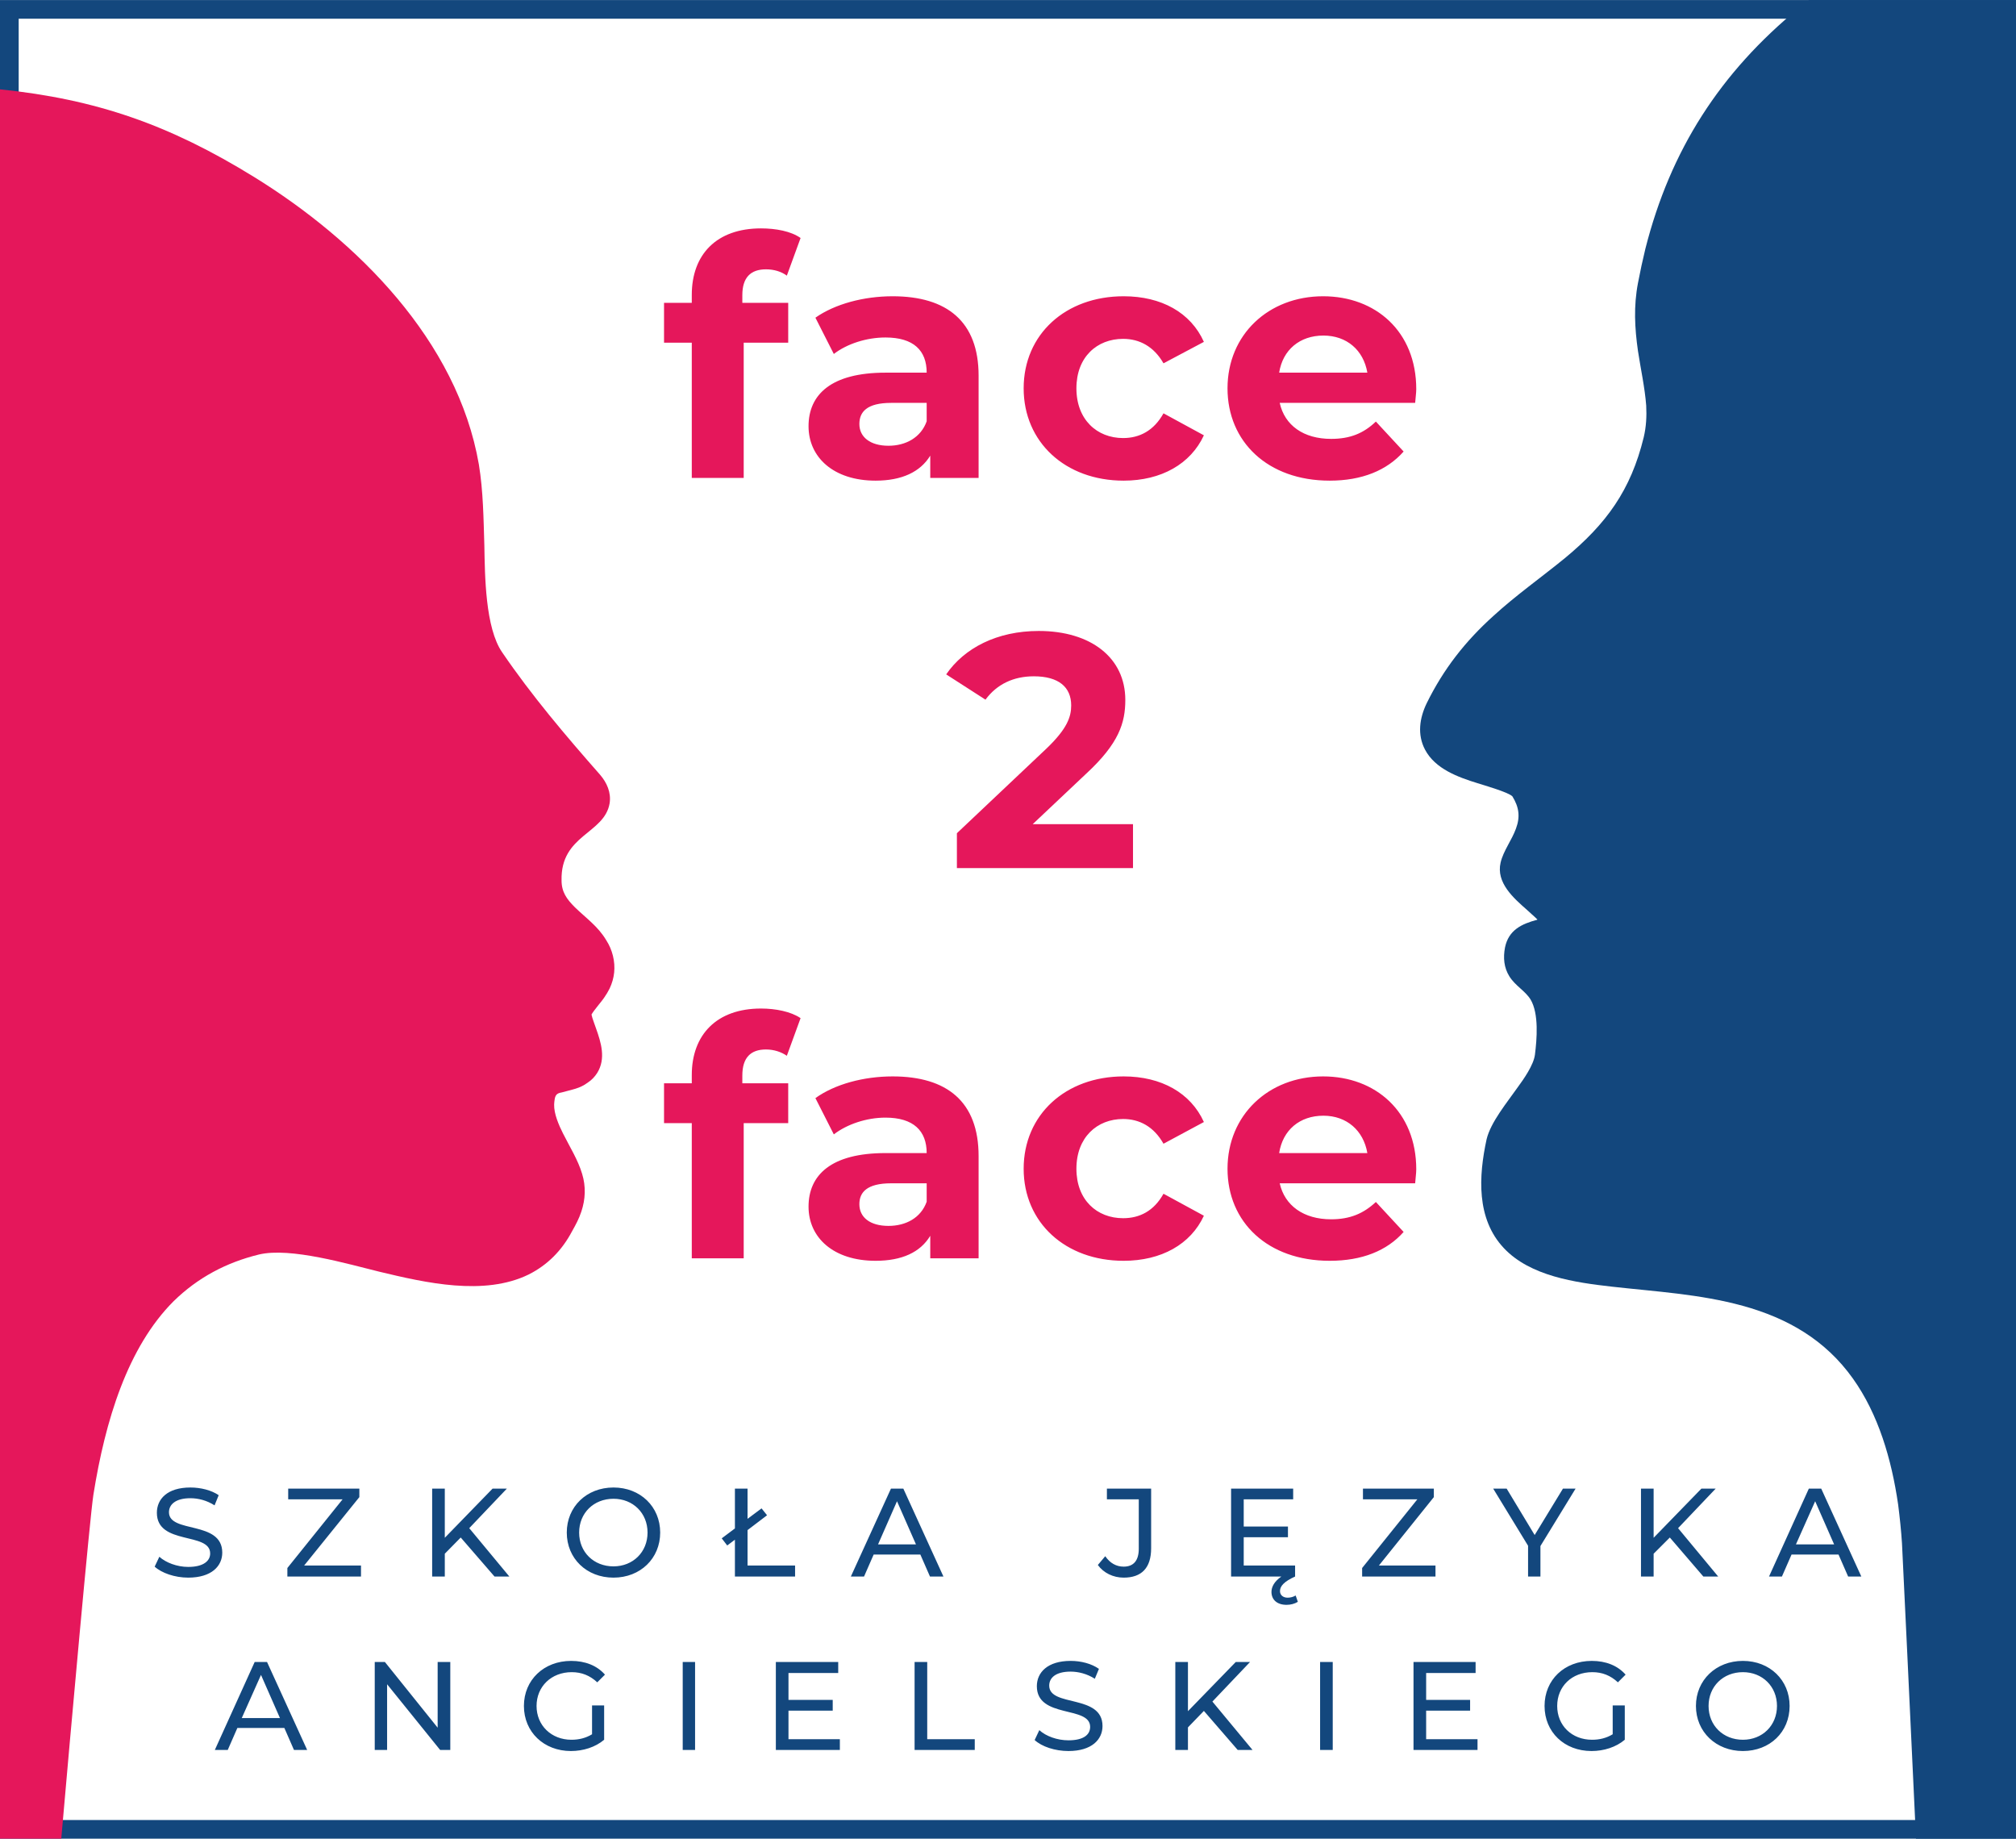
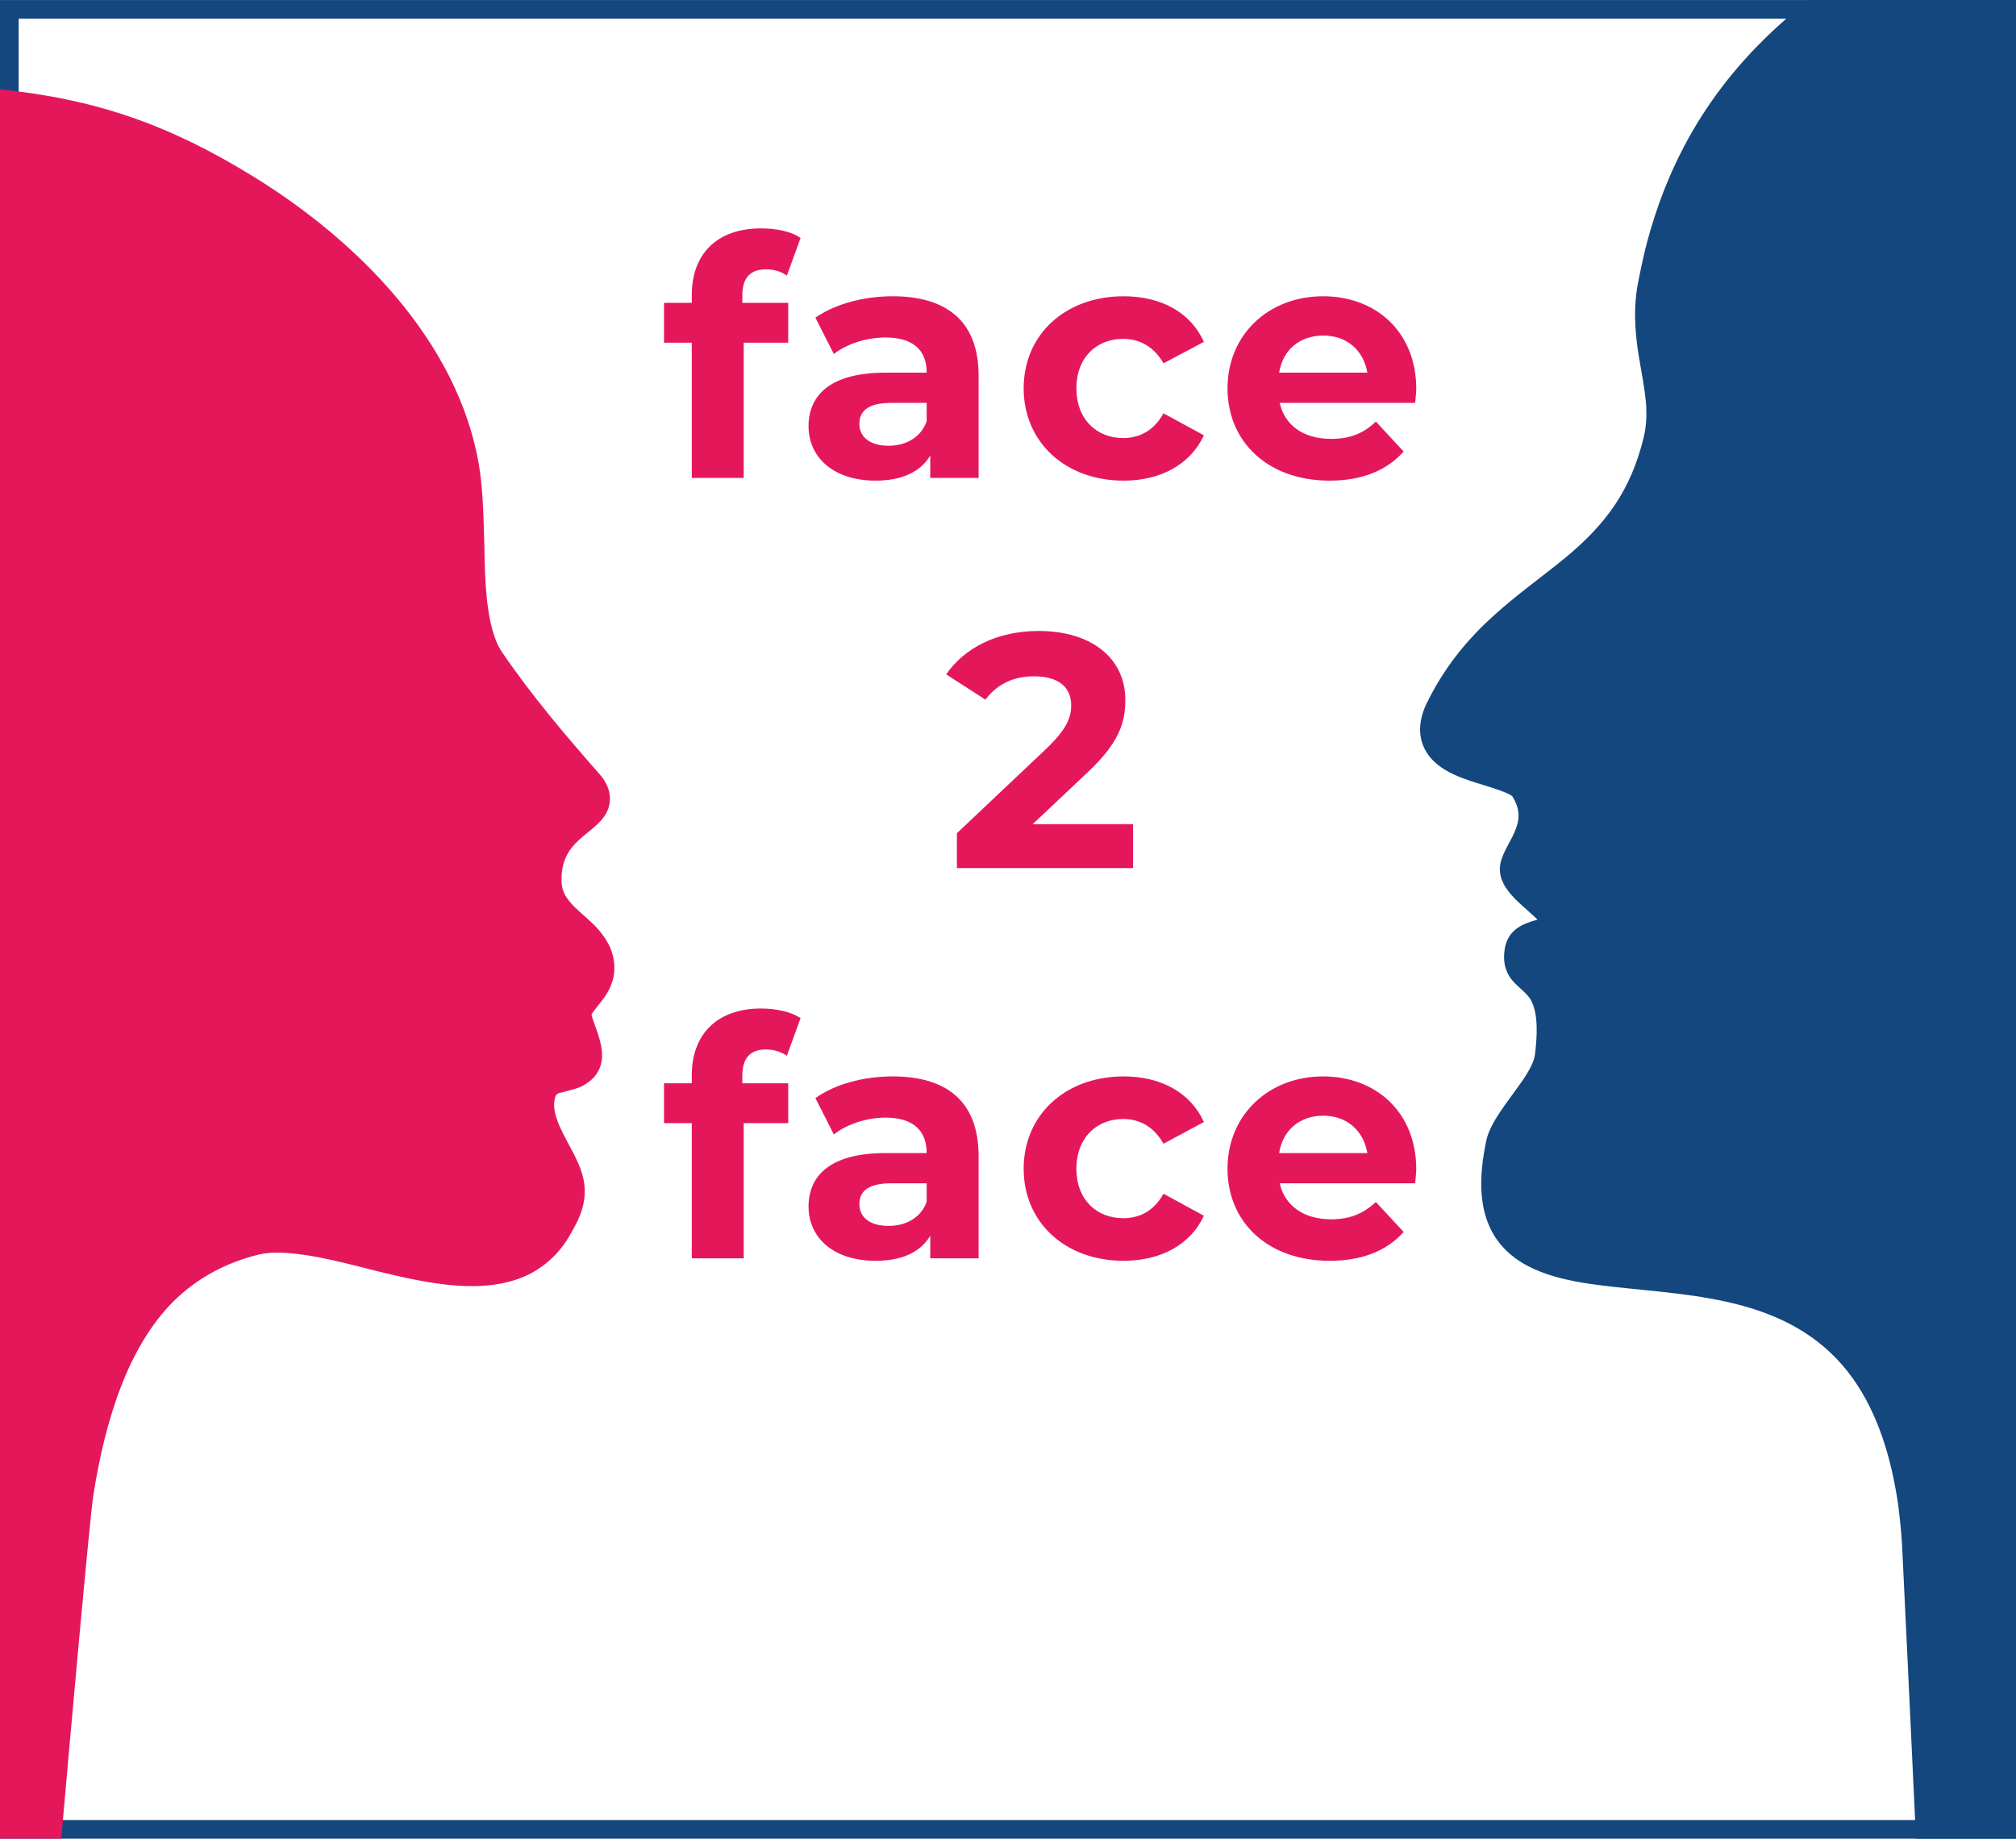
- <svg xmlns="http://www.w3.org/2000/svg" xml:space="preserve" width="75.326mm" height="68.687mm" version="1.1" style="shape-rendering:geometricPrecision; text-rendering:geometricPrecision; image-rendering:optimizeQuality; fill-rule:evenodd; clip-rule:evenodd" viewBox="0 0 7338 6691">
-   <defs>
-     <style type="text/css">
+ <svg xmlns="http://www.w3.org/2000/svg" xml:space="preserve" width="75.326mm" height="68.687mm" version="1.1" style="shape-rendering:geometricPrecision; text-rendering:geometricPrecision; image-rendering:optimizeQuality; fill-rule:evenodd; clip-rule:evenodd" viewBox="0 0 7338 6691" id="svg21">
+   <defs id="defs4">
+     <style type="text/css" id="style2">
   
    .fil1 {fill:#E5175B}
    .fil2 {fill:#13477D}
    .fil0 {fill:#13477D}
   
  </style>
  </defs>
  <g id="Warstwa_x0020_1">
-     <g id="_873006768">
-       <path class="fil0" d="M685 5741c85,0 124,-42 124,-91 0,-118 -194,-69 -194,-147 0,-28 24,-51 78,-51 29,0 60,8 88,26l15 -37c-26,-18 -65,-28 -103,-28 -84,0 -122,42 -122,92 0,119 194,69 194,148 0,27 -24,49 -80,49 -41,0 -82,-16 -105,-37l-17 36c25,23 73,40 122,40zm422 -44l201 -249 0 -31 -259 0 0 39 198 0 -201 250 0 31 268 0 0 -40 -207 0zm693 40l54 0 -146 -176 137 -144 -52 0 -174 179 0 -179 -46 0 0 320 46 0 0 -83 58 -59 123 142zm433 4c98,0 170,-70 170,-164 0,-94 -72,-164 -170,-164 -98,0 -170,70 -170,164 0,94 72,164 170,164zm0 -41c-72,0 -125,-52 -125,-123 0,-71 53,-123 125,-123 71,0 124,52 124,123 0,71 -53,123 -124,123zm488 -3l0 -129 71 -54 -20 -25 -51 38 0 -110 -46 0 0 145 -48 36 20 26 28 -21 0 134 219 0 0 -40 -173 0zm664 40l49 0 -146 -320 -45 0 -146 320 48 0 35 -80 170 0 35 80zm-189 -117l69 -157 69 157 -138 0zm894 121c65,0 100,-35 100,-107l0 -217 -161 0 0 39 116 0 0 180c0,43 -19,65 -55,65 -27,0 -50,-13 -67,-38l-27 32c21,29 56,46 94,46zm626 65c-8,5 -19,8 -29,8 -16,0 -28,-9 -28,-24 0,-18 15,-35 55,-53l0 -40 -187 0 0 -103 161 0 0 -39 -161 0 0 -99 180 0 0 -39 -226 0 0 320 183 0c-26,18 -36,38 -36,56 0,28 20,47 55,47 15,0 30,-4 41,-11l-8 -23zm303 -109l200 -249 0 -31 -258 0 0 39 198 0 -201 250 0 31 267 0 0 -40 -206 0zm716 -280l-46 0 -103 169 -102 -169 -49 0 127 208 0 112 45 0 0 -111 128 -209zm465 320l54 0 -146 -176 137 -144 -52 0 -174 179 0 -179 -46 0 0 320 46 0 0 -83 59 -59 122 142zm527 0l48 0 -146 -320 -45 0 -145 320 47 0 35 -80 171 0 35 80zm-190 -117l70 -157 69 157 -139 0zm-5467 748l48 0 -146 -320 -45 0 -145 320 47 0 35 -80 171 0 35 80zm-190 -116l70 -157 69 157 -139 0zm713 -204l0 239 -192 -239 -37 0 0 320 45 0 0 -239 193 239 37 0 0 -320 -46 0zm562 263c-23,14 -48,20 -75,20 -73,0 -127,-52 -127,-123 0,-71 54,-123 128,-123 36,0 66,12 93,37l28 -28c-29,-33 -72,-50 -123,-50 -99,0 -172,69 -172,164 0,95 73,164 171,164 45,0 89,-14 121,-41l0 -125 -44 0 0 105zm330 57l45 0 0 -320 -45 0 0 320zm385 -39l0 -104 161 0 0 -39 -161 0 0 -98 181 0 0 -40 -227 0 0 320 233 0 0 -39 -187 0zm459 39l219 0 0 -39 -173 0 0 -281 -46 0 0 320zm560 4c85,0 124,-42 124,-91 0,-117 -194,-68 -194,-147 0,-28 23,-51 78,-51 28,0 60,8 88,26l15 -36c-27,-19 -65,-29 -103,-29 -84,0 -123,42 -123,92 0,119 194,70 194,148 0,28 -23,49 -79,49 -41,0 -82,-15 -106,-37l-17 36c26,24 74,40 123,40zm616 -4l54 0 -146 -176 137 -144 -52 0 -174 179 0 -179 -46 0 0 320 46 0 0 -82 58 -60 123 142zm300 0l46 0 0 -320 -46 0 0 320zm386 -39l0 -104 160 0 0 -39 -160 0 0 -98 180 0 0 -40 -226 0 0 320 233 0 0 -39 -187 0zm679 -18c-23,14 -48,20 -75,20 -74,0 -127,-52 -127,-123 0,-71 53,-123 128,-123 36,0 66,12 93,37l28 -28c-29,-33 -72,-50 -123,-50 -100,0 -172,69 -172,164 0,95 72,164 171,164 45,0 89,-14 121,-41l0 -125 -44 0 0 105zm474 61c98,0 170,-69 170,-164 0,-94 -72,-164 -170,-164 -98,0 -171,70 -171,164 0,94 73,164 171,164zm0 -41c-72,0 -125,-52 -125,-123 0,-71 53,-123 125,-123 71,0 124,52 124,123 0,71 -53,123 -124,123z" />
-       <g>
-         <path class="fil0" d="M68 68l7202 0 0 6555 -7202 0 0 -6555zm7202 6555l0 0 68 68 -7338 0 0 -6691 0 0 7338 0 0 6691 0 0 -68 -68z" />
-       </g>
-       <path class="fil1" d="M223 6691c34,-390 104,-1169 117,-1252 43,-269 124,-536 292,-704 88,-86 192,-141 311,-170 115,-27 324,35 439,63 167,40 380,89 542,10 70,-35 122,-89 158,-157 14,-25 25,-45 34,-72 15,-45 17,-91 3,-137 -15,-51 -46,-100 -70,-148 -15,-30 -33,-71 -32,-105 1,-11 1,-33 13,-39 5,-3 11,-4 16,-5 34,-10 64,-13 94,-36 14,-9 25,-21 34,-35 32,-52 14,-110 -5,-163 -4,-13 -13,-34 -16,-49 7,-14 39,-50 47,-63 7,-10 13,-20 19,-32 18,-38 22,-78 12,-119 -5,-20 -13,-39 -24,-56 -30,-51 -74,-81 -115,-121 -29,-29 -48,-55 -48,-97 -4,-167 156,-169 175,-281 6,-39 -10,-75 -35,-104 -125,-142 -249,-288 -356,-445 -62,-89 -63,-281 -65,-388 -3,-97 -4,-199 -20,-296 -78,-451 -444,-815 -818,-1046 -308,-190 -574,-283 -925,-319l0 6366 223 0z" />
-       <path class="fil2" d="M7338 0l-753 0c-13,10 -25,19 -37,29 -287,235 -468,517 -559,876 -10,41 -19,83 -27,125 -16,84 -12,163 0,247 10,66 25,133 30,199 2,39 0,77 -9,115 -47,193 -136,315 -287,440 -87,71 -178,135 -261,211 -102,92 -181,193 -242,317 -26,54 -35,114 -6,169 37,70 120,100 191,122 22,7 113,33 127,48 24,39 29,74 13,117 -15,42 -46,81 -56,124 -17,73 47,129 96,172 7,7 25,22 38,35 0,0 0,0 -1,1 -56,15 -104,37 -117,101 -7,37 -4,73 16,105 22,35 57,52 77,84 31,52 23,145 16,201 -5,38 -41,89 -63,119 -37,53 -98,126 -113,189 -29,134 -38,289 63,396 96,102 260,125 392,140 160,18 322,27 478,70 163,45 300,124 400,264 93,130 141,294 165,459 6,47 11,95 14,141 2,31 32,674 51,1075l364 0 0 -6691z" />
-       <path class="fil1" d="M2702 1074c0,-64 30,-94 86,-94 29,0 56,8 76,23l50 -137c-35,-25 -91,-35 -144,-35 -162,0 -252,95 -252,242l0 29 -101 0 0 145 101 0 0 492 189 0 0 -492 162 0 0 -145 -167 0 0 -28zm547 4c-105,0 -210,28 -281,78l67 132c48,-37 119,-60 188,-60 102,0 150,47 150,128l-150 0c-198,0 -280,80 -280,195 0,113 91,198 244,198 96,0 163,-32 199,-91l0 81 176 0 0 -372c0,-197 -115,-289 -313,-289zm-15 544c-67,0 -106,-32 -106,-79 0,-44 27,-77 116,-77l129 0 0 67c-21,59 -76,89 -139,89zm856 127c137,0 244,-61 292,-165l-147 -80c-35,63 -87,90 -147,90 -95,0 -170,-67 -170,-181 0,-114 75,-180 170,-180 60,0 112,28 147,89l147 -78c-48,-107 -155,-166 -292,-166 -212,0 -364,139 -364,335 0,196 152,336 364,336zm1065 -333c0,-210 -148,-338 -339,-338 -199,0 -348,140 -348,335 0,194 146,336 372,336 117,0 208,-37 269,-106l-101 -109c-45,43 -94,63 -163,63 -100,0 -169,-49 -187,-131l493 0c1,-15 4,-36 4,-50zm-338 -195c85,0 146,53 160,135l-321 0c13,-83 75,-135 161,-135zm-1058 1778l195 -184c119,-110 142,-185 142,-268 0,-154 -126,-251 -315,-251 -152,0 -271,62 -337,158l143 92c42,-57 103,-85 176,-85 90,0 136,39 136,106 0,41 -14,84 -89,156l-327 309 0 127 641 0 0 -160 -365 0zm-1057 915c0,-65 30,-95 86,-95 29,0 56,9 76,23l50 -137c-35,-24 -91,-35 -144,-35 -162,0 -252,96 -252,242l0 30 -101 0 0 145 101 0 0 492 189 0 0 -492 162 0 0 -145 -167 0 0 -28zm547 3c-105,0 -210,28 -281,79l67 132c48,-37 119,-61 188,-61 102,0 150,48 150,129l-150 0c-198,0 -280,80 -280,195 0,113 91,197 244,197 96,0 163,-31 199,-91l0 82 176 0 0 -372c0,-198 -115,-290 -313,-290zm-15 544c-67,0 -106,-31 -106,-79 0,-43 27,-76 116,-76l129 0 0 67c-21,59 -76,88 -139,88zm856 127c137,0 244,-60 292,-164l-147 -80c-35,63 -87,89 -147,89 -95,0 -170,-66 -170,-180 0,-114 75,-181 170,-181 60,0 112,28 147,90l147 -79c-48,-106 -155,-166 -292,-166 -212,0 -364,140 -364,336 0,196 152,335 364,335zm1065 -333c0,-209 -148,-338 -339,-338 -199,0 -348,141 -348,336 0,194 146,335 372,335 117,0 208,-36 269,-105l-101 -109c-45,42 -94,63 -163,63 -100,0 -169,-50 -187,-131l493 0c1,-16 4,-36 4,-51zm-338 -195c85,0 146,54 160,136l-321 0c13,-84 75,-136 161,-136z" />
+     <g id="g11">
+       <path class="fil0" d="M 68,68 H 7270 V 6623 H 68 Z m 7202,6555 v 0 l 68,68 H 0 V 0 0 h 7338 v 6691 0 z" id="path9" />
    </g>
+     <path class="fil1" d="m 223,6691 c 34,-390 104,-1169 117,-1252 43,-269 124,-536 292,-704 88,-86 192,-141 311,-170 115,-27 324,35 439,63 167,40 380,89 542,10 70,-35 122,-89 158,-157 14,-25 25,-45 34,-72 15,-45 17,-91 3,-137 -15,-51 -46,-100 -70,-148 -15,-30 -33,-71 -32,-105 1,-11 1,-33 13,-39 5,-3 11,-4 16,-5 34,-10 64,-13 94,-36 14,-9 25,-21 34,-35 32,-52 14,-110 -5,-163 -4,-13 -13,-34 -16,-49 7,-14 39,-50 47,-63 7,-10 13,-20 19,-32 18,-38 22,-78 12,-119 -5,-20 -13,-39 -24,-56 -30,-51 -74,-81 -115,-121 -29,-29 -48,-55 -48,-97 -4,-167 156,-169 175,-281 6,-39 -10,-75 -35,-104 -125,-142 -249,-288 -356,-445 -62,-89 -63,-281 -65,-388 -3,-97 -4,-199 -20,-296 C 1665,1239 1299,875 925,644 617,454 351,361 0,325 v 6366 z" id="path13" />
+     <path class="fil2" d="m 7338,0 h -753 c -13,10 -25,19 -37,29 -287,235 -468,517 -559,876 -10,41 -19,83 -27,125 -16,84 -12,163 0,247 10,66 25,133 30,199 2,39 0,77 -9,115 -47,193 -136,315 -287,440 -87,71 -178,135 -261,211 -102,92 -181,193 -242,317 -26,54 -35,114 -6,169 37,70 120,100 191,122 22,7 113,33 127,48 24,39 29,74 13,117 -15,42 -46,81 -56,124 -17,73 47,129 96,172 7,7 25,22 38,35 0,0 0,0 -1,1 -56,15 -104,37 -117,101 -7,37 -4,73 16,105 22,35 57,52 77,84 31,52 23,145 16,201 -5,38 -41,89 -63,119 -37,53 -98,126 -113,189 -29,134 -38,289 63,396 96,102 260,125 392,140 160,18 322,27 478,70 163,45 300,124 400,264 93,130 141,294 165,459 6,47 11,95 14,141 2,31 32,674 51,1075 h 364 z" id="path15" />
+     <path class="fil1" d="m 2702,1074 c 0,-64 30,-94 86,-94 29,0 56,8 76,23 l 50,-137 c -35,-25 -91,-35 -144,-35 -162,0 -252,95 -252,242 v 29 h -101 v 145 h 101 v 492 h 189 v -492 h 162 v -145 h -167 z m 547,4 c -105,0 -210,28 -281,78 l 67,132 c 48,-37 119,-60 188,-60 102,0 150,47 150,128 h -150 c -198,0 -280,80 -280,195 0,113 91,198 244,198 96,0 163,-32 199,-91 v 81 h 176 v -372 c 0,-197 -115,-289 -313,-289 z m -15,544 c -67,0 -106,-32 -106,-79 0,-44 27,-77 116,-77 h 129 v 67 c -21,59 -76,89 -139,89 z m 856,127 c 137,0 244,-61 292,-165 l -147,-80 c -35,63 -87,90 -147,90 -95,0 -170,-67 -170,-181 0,-114 75,-180 170,-180 60,0 112,28 147,89 l 147,-78 c -48,-107 -155,-166 -292,-166 -212,0 -364,139 -364,335 0,196 152,336 364,336 z m 1065,-333 c 0,-210 -148,-338 -339,-338 -199,0 -348,140 -348,335 0,194 146,336 372,336 117,0 208,-37 269,-106 l -101,-109 c -45,43 -94,63 -163,63 -100,0 -169,-49 -187,-131 h 493 c 1,-15 4,-36 4,-50 z m -338,-195 c 85,0 146,53 160,135 h -321 c 13,-83 75,-135 161,-135 z m -1058,1778 195,-184 c 119,-110 142,-185 142,-268 0,-154 -126,-251 -315,-251 -152,0 -271,62 -337,158 l 143,92 c 42,-57 103,-85 176,-85 90,0 136,39 136,106 0,41 -14,84 -89,156 l -327,309 v 127 h 641 v -160 z m -1057,915 c 0,-65 30,-95 86,-95 29,0 56,9 76,23 l 50,-137 c -35,-24 -91,-35 -144,-35 -162,0 -252,96 -252,242 v 30 h -101 v 145 h 101 v 492 h 189 v -492 h 162 v -145 h -167 z m 547,3 c -105,0 -210,28 -281,79 l 67,132 c 48,-37 119,-61 188,-61 102,0 150,48 150,129 h -150 c -198,0 -280,80 -280,195 0,113 91,197 244,197 96,0 163,-31 199,-91 v 82 h 176 v -372 c 0,-198 -115,-290 -313,-290 z m -15,544 c -67,0 -106,-31 -106,-79 0,-43 27,-76 116,-76 h 129 v 67 c -21,59 -76,88 -139,88 z m 856,127 c 137,0 244,-60 292,-164 l -147,-80 c -35,63 -87,89 -147,89 -95,0 -170,-66 -170,-180 0,-114 75,-181 170,-181 60,0 112,28 147,90 l 147,-79 c -48,-106 -155,-166 -292,-166 -212,0 -364,140 -364,336 0,196 152,335 364,335 z m 1065,-333 c 0,-209 -148,-338 -339,-338 -199,0 -348,141 -348,336 0,194 146,335 372,335 117,0 208,-36 269,-105 l -101,-109 c -45,42 -94,63 -163,63 -100,0 -169,-50 -187,-131 h 493 c 1,-16 4,-36 4,-51 z m -338,-195 c 85,0 146,54 160,136 h -321 c 13,-84 75,-136 161,-136 z" id="path17" />
  </g>
</svg>
